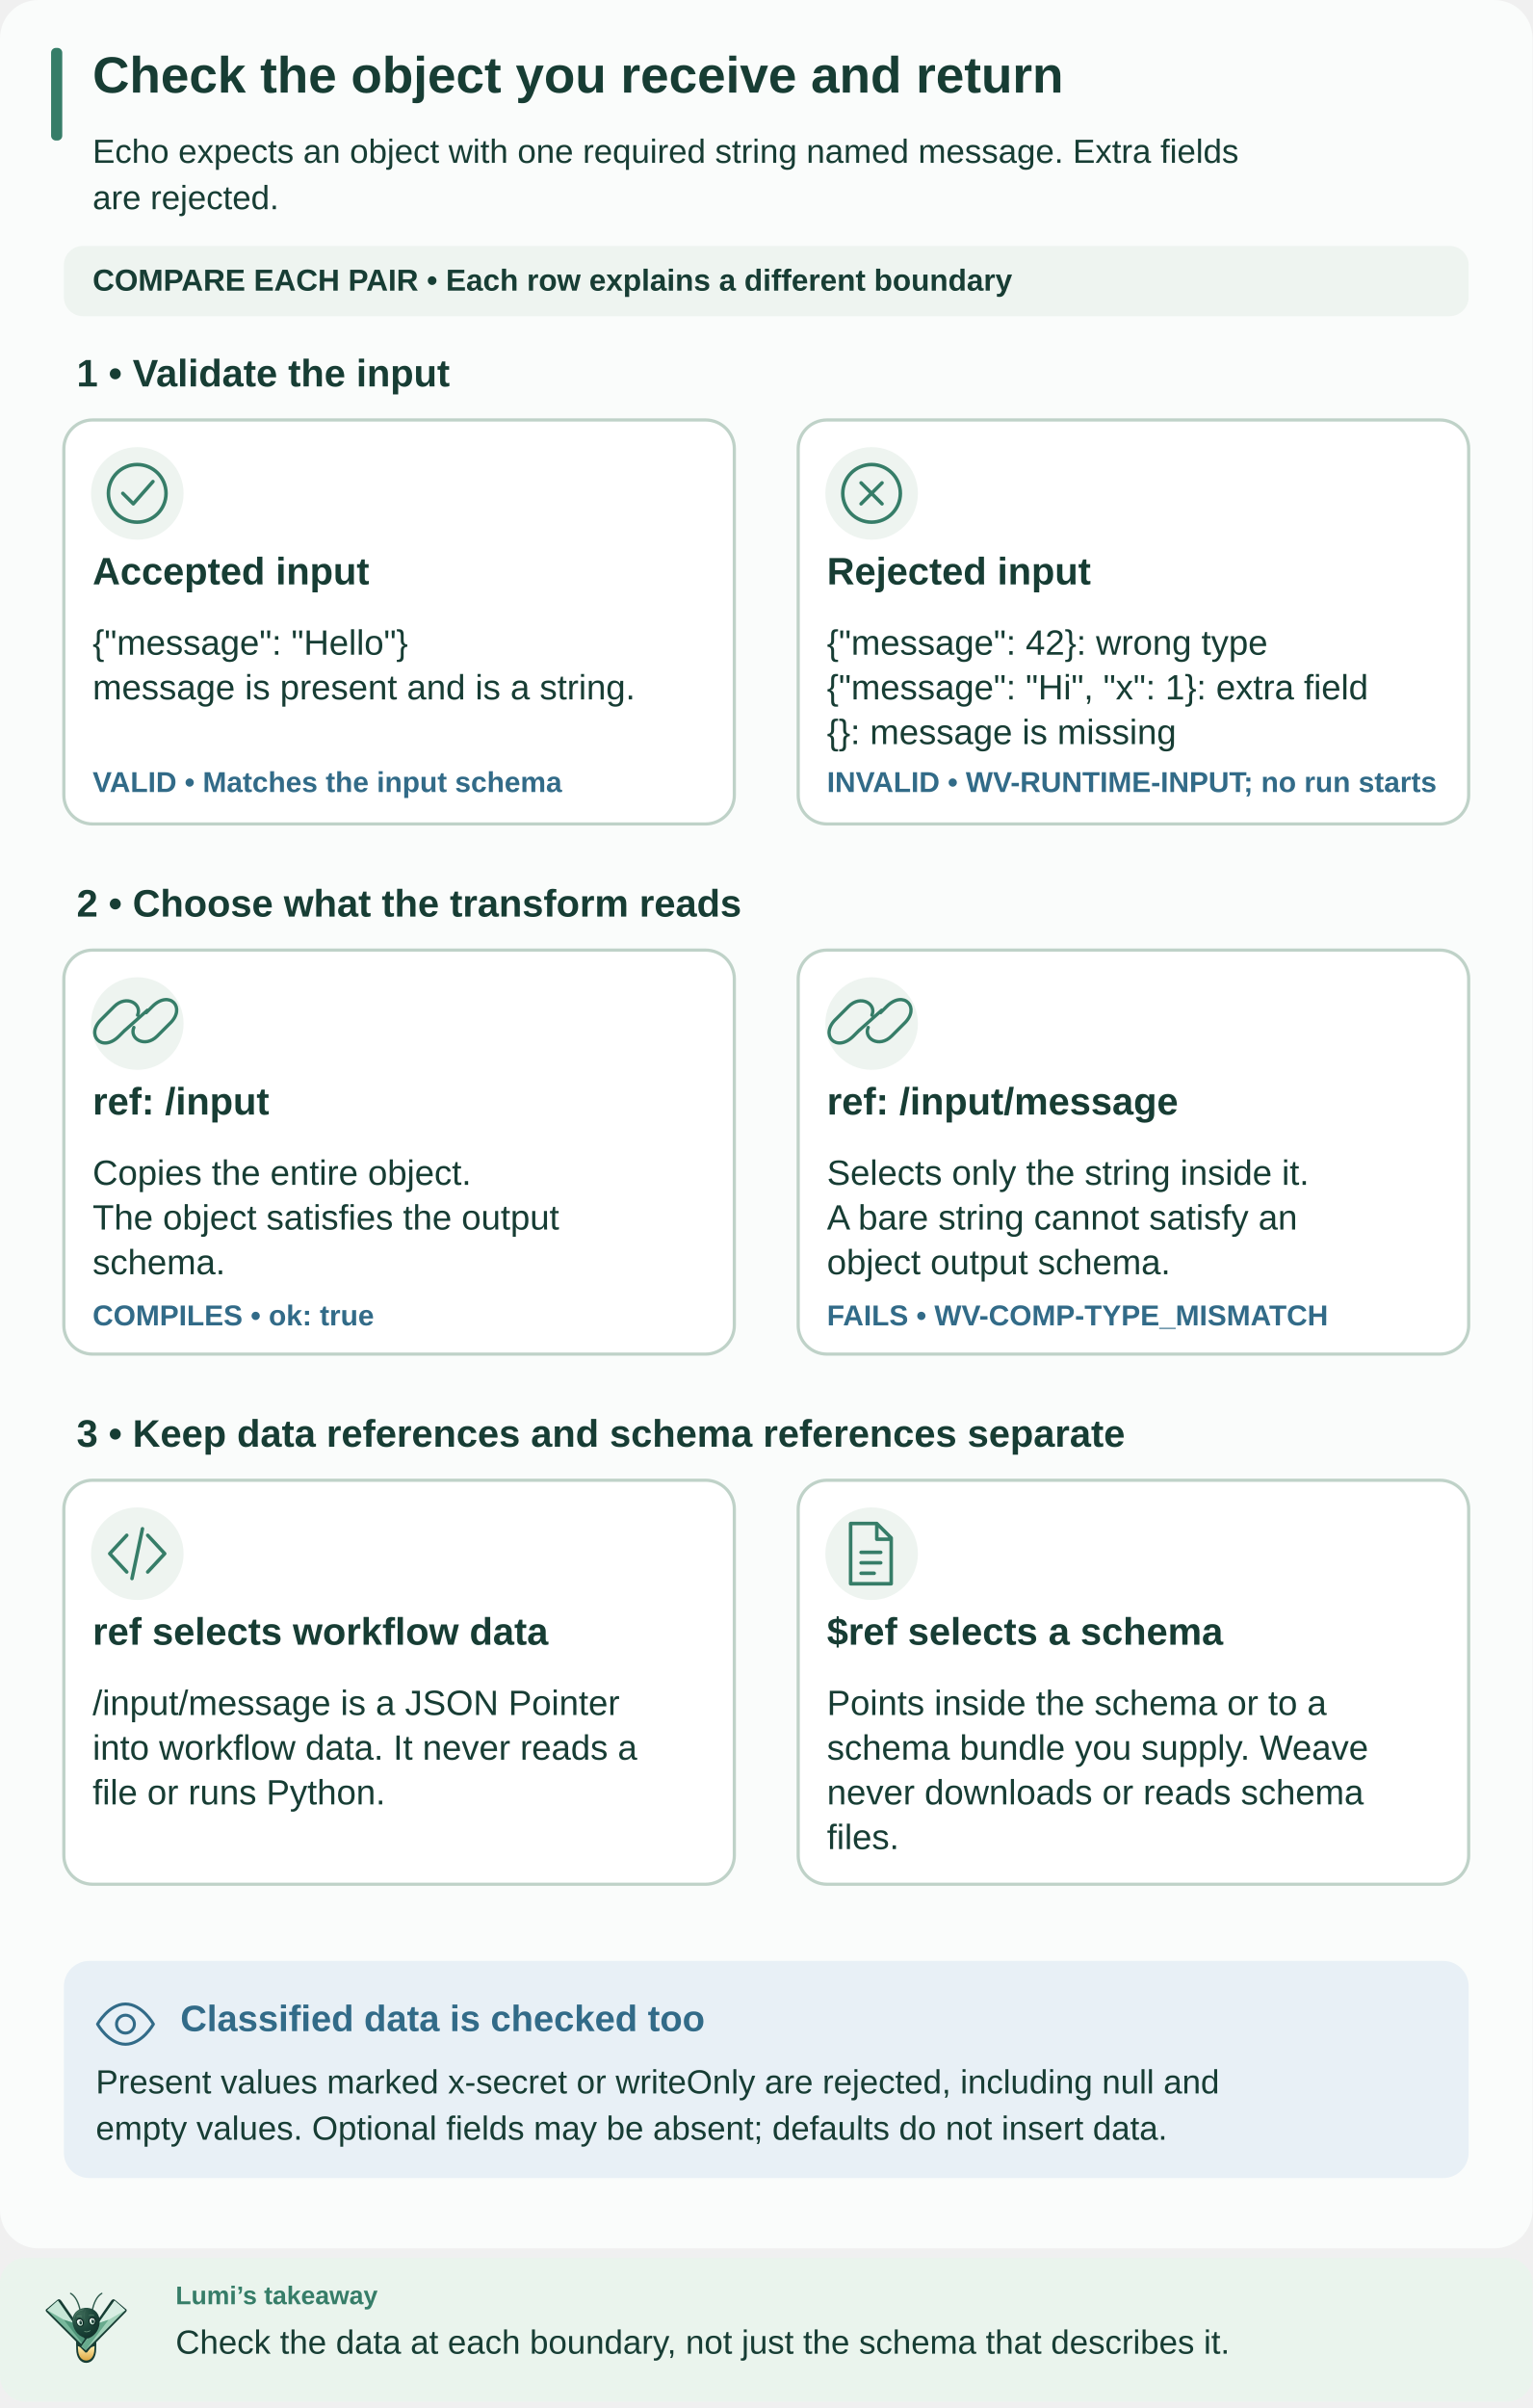
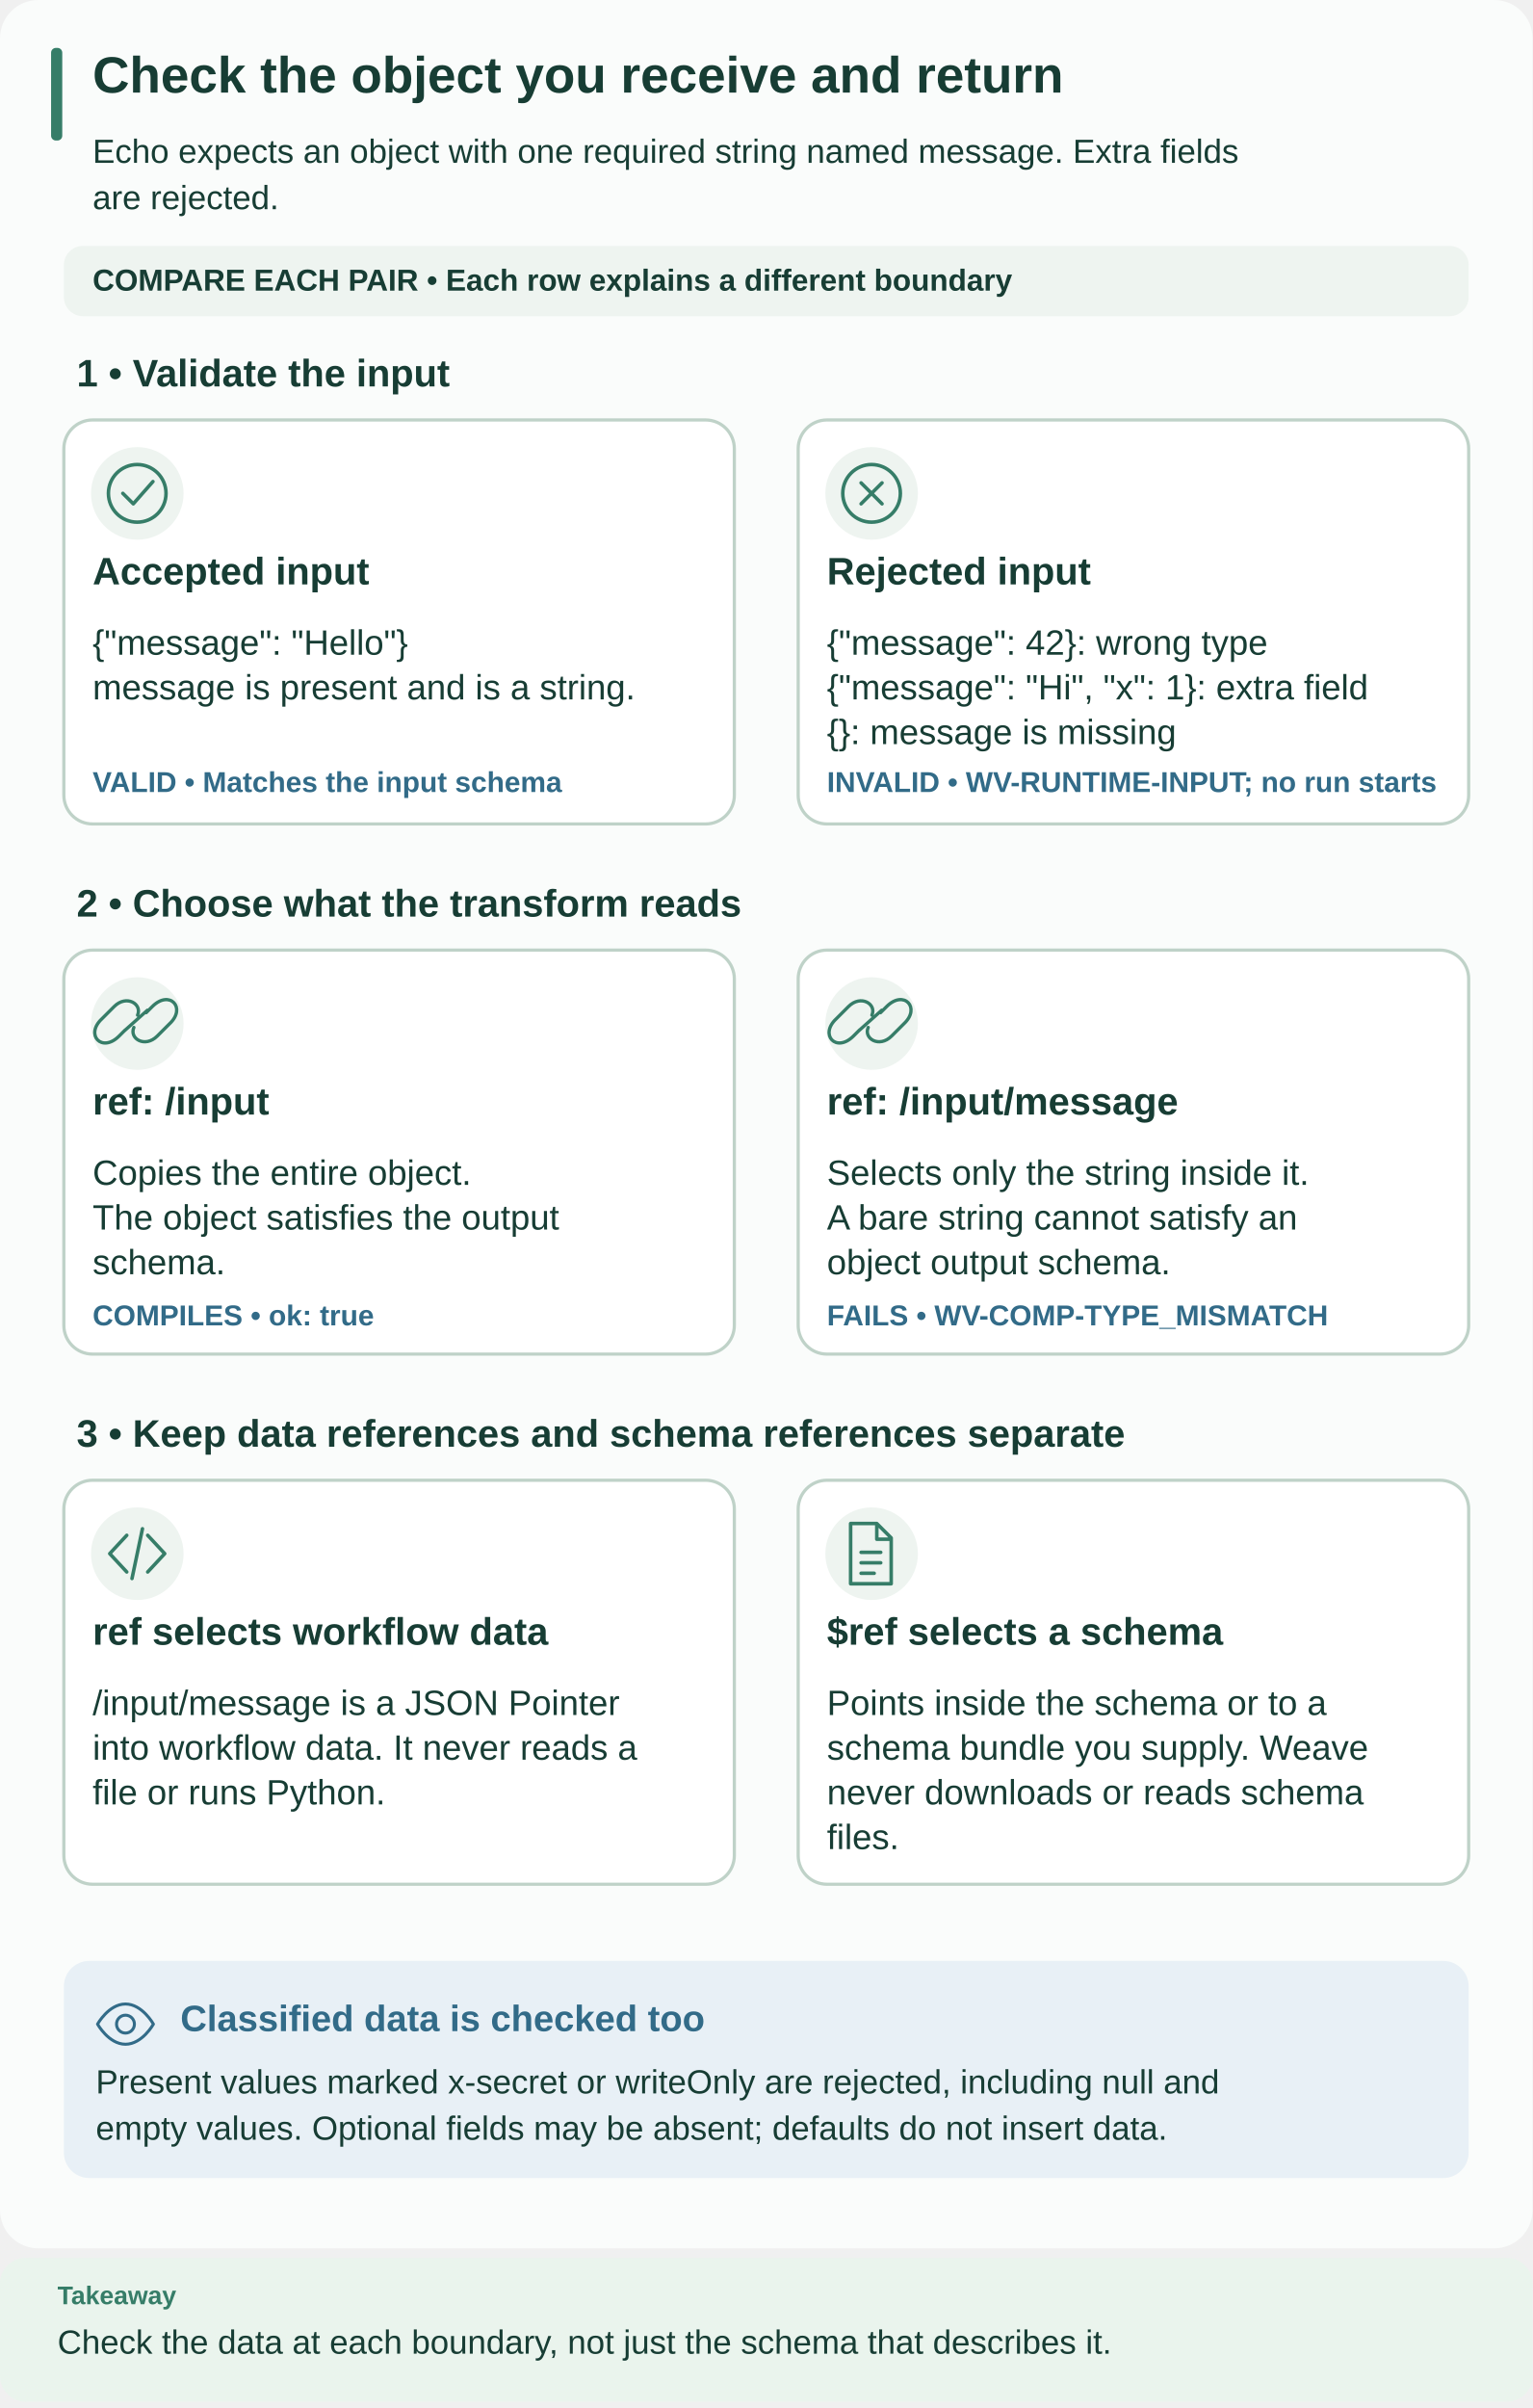
<svg xmlns="http://www.w3.org/2000/svg" width="960" height="1508" viewBox="0 0 960 1508" role="img" aria-labelledby="title desc">
  <defs>
    <marker id="arrow" viewBox="0 0 10 10" refX="9" refY="5" markerWidth="7" markerHeight="7" orient="auto">
      <path d="M0 0 10 5 0 10z" fill="#367D68" />
    </marker>
  </defs>
  <style>text{font-family:Arial,Helvetica,sans-serif}.edge{stroke:#367D68;stroke-width:3;fill:none;marker-end:url(#arrow)}</style>
  <rect width="960" height="1408" rx="24" fill="#FAFCFB" />
  <rect x="32" y="30" width="7" height="58" rx="3" fill="#367D68" />
  <text x="58" y="58" font-size="32" font-weight="700" fill="#173D34">Check the object you receive and return</text>
  <text x="58" y="102" font-size="21" font-weight="400" fill="#173D34">Echo expects an object with one required string named message. Extra fields</text>
  <text x="58" y="131" font-size="21" font-weight="400" fill="#173D34">are rejected.</text>
  <rect x="40" y="154" width="880" height="44" rx="12" fill="#EEF4F0" />
  <text x="58" y="182" font-size="19" font-weight="600" fill="#173D34">COMPARE EACH PAIR  •  Each row explains a different boundary</text>
  <text x="48" y="242" font-size="24" font-weight="700" fill="#173D34">1 • Validate the input</text>
  <rect x="40.0" y="263" width="420.0" height="253" rx="18" fill="white" stroke="#BFD2C8" stroke-width="2" />
  <circle cx="86.0" cy="309" r="29" fill="#EEF4F0" />
  <g transform="translate(63.0 286) scale(0.82)" stroke="#367D68" stroke-width="2.7" fill="none" stroke-linecap="round" stroke-linejoin="round">
    <circle cx="28" cy="28" r="22" />
    <path d="M17 28l8 8 15-17" />
  </g>
  <text x="58.0" y="366" font-size="24" font-weight="700" fill="#173D34">Accepted input</text>
  <text x="58.0" y="410" font-size="22" font-weight="400" fill="#173D34">{"message": "Hello"}</text>
  <text x="58.0" y="438" font-size="22" font-weight="400" fill="#173D34">message is present and is a string.</text>
  <text x="58.0" y="496" font-size="18" font-weight="600" fill="#326B88">VALID • Matches the input schema</text>
  <rect x="500.0" y="263" width="420.0" height="253" rx="18" fill="white" stroke="#BFD2C8" stroke-width="2" />
  <circle cx="546.0" cy="309" r="29" fill="#EEF4F0" />
  <g transform="translate(523.0 286) scale(0.82)" stroke="#367D68" stroke-width="2.7" fill="none" stroke-linecap="round" stroke-linejoin="round">
    <circle cx="28" cy="28" r="22" />
    <path d="M20 20l16 16M36 20 20 36" />
  </g>
  <text x="518.0" y="366" font-size="24" font-weight="700" fill="#173D34">Rejected input</text>
  <text x="518.0" y="410" font-size="22" font-weight="400" fill="#173D34">{"message": 42}: wrong type</text>
  <text x="518.0" y="438" font-size="22" font-weight="400" fill="#173D34">{"message": "Hi", "x": 1}: extra field</text>
  <text x="518.0" y="466" font-size="22" font-weight="400" fill="#173D34">{}: message is missing</text>
  <text x="518.0" y="496" font-size="18" font-weight="600" fill="#326B88">INVALID • WV-RUNTIME-INPUT; no run starts</text>
  <text x="48" y="574" font-size="24" font-weight="700" fill="#173D34">2 • Choose what the transform reads</text>
  <rect x="40.0" y="595" width="420.0" height="253" rx="18" fill="white" stroke="#BFD2C8" stroke-width="2" />
  <circle cx="86.0" cy="641" r="29" fill="#EEF4F0" />
  <g transform="translate(63.0 618) scale(0.82)" stroke="#367D68" stroke-width="2.7" fill="none" stroke-linecap="round" stroke-linejoin="round">
    <path d="m19 35-5 5c-14 14-28-1-14-14l10-10c10-10 23-2 19 7 M36 21l5-5c14-14 28 1 14 14L45 40c-10 10-23 2-19-7 M18 36l19-17" transform="translate(1 0) scale(.94)" />
  </g>
  <text x="58.0" y="698" font-size="24" font-weight="700" fill="#173D34">ref: /input</text>
  <text x="58.0" y="742" font-size="22" font-weight="400" fill="#173D34">Copies the entire object.</text>
  <text x="58.0" y="770" font-size="22" font-weight="400" fill="#173D34">The object satisfies the output</text>
  <text x="58.0" y="798" font-size="22" font-weight="400" fill="#173D34">schema.</text>
  <text x="58.0" y="830" font-size="18" font-weight="600" fill="#326B88">COMPILES • ok: true</text>
  <rect x="500.0" y="595" width="420.0" height="253" rx="18" fill="white" stroke="#BFD2C8" stroke-width="2" />
  <circle cx="546.0" cy="641" r="29" fill="#EEF4F0" />
  <g transform="translate(523.0 618) scale(0.82)" stroke="#367D68" stroke-width="2.7" fill="none" stroke-linecap="round" stroke-linejoin="round">
    <path d="m19 35-5 5c-14 14-28-1-14-14l10-10c10-10 23-2 19 7 M36 21l5-5c14-14 28 1 14 14L45 40c-10 10-23 2-19-7 M18 36l19-17" transform="translate(1 0) scale(.94)" />
  </g>
  <text x="518.0" y="698" font-size="24" font-weight="700" fill="#173D34">ref: /input/message</text>
  <text x="518.0" y="742" font-size="22" font-weight="400" fill="#173D34">Selects only the string inside it.</text>
  <text x="518.0" y="770" font-size="22" font-weight="400" fill="#173D34">A bare string cannot satisfy an</text>
  <text x="518.0" y="798" font-size="22" font-weight="400" fill="#173D34">object output schema.</text>
  <text x="518.0" y="830" font-size="18" font-weight="600" fill="#326B88">FAILS • WV-COMP-TYPE_MISMATCH</text>
  <text x="48" y="906" font-size="24" font-weight="700" fill="#173D34">3 • Keep data references and schema references separate</text>
  <rect x="40.0" y="927" width="420.0" height="253" rx="18" fill="white" stroke="#BFD2C8" stroke-width="2" />
  <circle cx="86.0" cy="973" r="29" fill="#EEF4F0" />
  <g transform="translate(63.0 950) scale(0.82)" stroke="#367D68" stroke-width="2.7" fill="none" stroke-linecap="round" stroke-linejoin="round">
    <path d="m20 14-13 14 13 14 M36 14l13 14-13 14 M32 9l-8 38" />
  </g>
  <text x="58.0" y="1030" font-size="24" font-weight="700" fill="#173D34">ref selects workflow data</text>
  <text x="58.0" y="1074" font-size="22" font-weight="400" fill="#173D34">/input/message is a JSON Pointer</text>
  <text x="58.0" y="1102" font-size="22" font-weight="400" fill="#173D34">into workflow data. It never reads a</text>
  <text x="58.0" y="1130" font-size="22" font-weight="400" fill="#173D34">file or runs Python.</text>
  <rect x="500.0" y="927" width="420.0" height="253" rx="18" fill="white" stroke="#BFD2C8" stroke-width="2" />
  <circle cx="546.0" cy="973" r="29" fill="#EEF4F0" />
  <g transform="translate(523.0 950) scale(0.82)" stroke="#367D68" stroke-width="2.7" fill="none" stroke-linecap="round" stroke-linejoin="round">
    <path d="M12 5h20l11 11v35H12z M32 5v12h11 M20 27h15 M20 35h15 M20 43h10" />
  </g>
  <text x="518.0" y="1030" font-size="24" font-weight="700" fill="#173D34">$ref selects a schema</text>
  <text x="518.0" y="1074" font-size="22" font-weight="400" fill="#173D34">Points inside the schema or to a</text>
  <text x="518.0" y="1102" font-size="22" font-weight="400" fill="#173D34">schema bundle you supply. Weave</text>
  <text x="518.0" y="1130" font-size="22" font-weight="400" fill="#173D34">never downloads or reads schema</text>
  <text x="518.0" y="1158" font-size="22" font-weight="400" fill="#173D34">files.</text>
  <rect x="40" y="1228" width="880" height="136" rx="16" fill="#E8F0F6" />
  <g transform="translate(59 1248) scale(0.7)" stroke="#326B88" stroke-width="2.7" fill="none" stroke-linecap="round" stroke-linejoin="round">
    <path d="M3 28s10-18 25-18 25 18 25 18-10 18-25 18S3 28 3 28z" />
    <circle cx="28" cy="28" r="8" />
  </g>
  <text x="113" y="1272" font-size="23" font-weight="700" fill="#326B88">Classified data is checked too</text>
  <text x="60" y="1311" font-size="21" font-weight="400" fill="#173D34">Present values marked x-secret or writeOnly are rejected, including null and</text>
  <text x="60" y="1340" font-size="21" font-weight="400" fill="#173D34">empty values. Optional fields may be absent; defaults do not insert data.</text>
-   <g id="lumi-takeaway">
+   <g id="takeaway">
    <rect x="0" y="1414" width="960" height="90" rx="16" fill="#EAF4ED" />
-     <g transform="translate(22 1425) scale(.25)">
-       <defs>
-         <radialGradient id="lumi-face" cx=".3" cy=".2" r=".9">
-           <stop stop-color="#3C6957" />
-           <stop offset=".55" stop-color="#1C463A" />
-           <stop offset="1" stop-color="#102E28" />
-         </radialGradient>
-         <linearGradient id="lumi-eye" x1="0" y1="0" x2="0" y2="1">
-           <stop stop-color="#FFFFFF" />
-           <stop offset="1" stop-color="#B8DCC8" />
-         </linearGradient>
-         <linearGradient id="lumi-lantern" x1="0" y1="0" x2="0" y2="1">
-           <stop stop-color="#FFEDAD" />
-           <stop offset="1" stop-color="#DDA743" />
-         </linearGradient>
-       </defs>
-       <g stroke-linecap="round" stroke-linejoin="round">
-         <path d="M113 89C109 67 100 51 89 45M143 89C147 67 156 51 167 45" fill="none" stroke="#315C4E" stroke-width="3.5" />
-         <path d="M102 134Q128 122 154 134L153 184C153 206 142 219 128 219C114 219 103 206 103 184Z" fill="#173D34" />
-         <path d="M107 177Q128 185 149 177L148 191C146 205 138 213 128 213C118 213 110 205 108 191Z" fill="url(#lumi-lantern)" />
-         <path d="M30 83L56 61Q61 57 66 64L142 174L130 193L28 91Q24 86 30 83Z" fill="#173D34" />
-         <path d="M57 63L135 175L129 185L30 87Z" fill="#78B89C" />
-         <path d="M57 63L96 119L72 111L30 87Z" fill="#C7E6D7" />
-         <path d="M72 111L96 119L135 175L129 185Z" fill="#4F9479" />
-         <path d="M226 83L200 61Q195 57 190 64L111 178L127 194L228 91Q232 86 226 83Z" fill="#173D34" />
-         <path d="M199 63L116 178L127 187L226 87Z" fill="#A1D1B9" />
-         <path d="M199 63L160 119L184 111L226 87Z" fill="#D8EEE3" />
-         <path d="M184 111L160 119L116 178L127 187Z" fill="#68AA8D" />
-         <g transform="rotate(-5 128 120)">
-           <path d="M94 115C93 95 108 81 128 81C148 81 163 95 162 115       C162 135 150 152 130 158C109 155 95 138 94 115Z" fill="url(#lumi-face)" />
-           <path d="M98 111C98 96 110 86 124 85" fill="none" stroke="#83AF94" stroke-width="1.2" opacity=".5" />
-           <path d="M128 87C124 99 124 106 126 112" fill="none" stroke="#58856B" stroke-width="1" opacity=".4" />
-           <path d="M103 114C104 106 111 103 117 107C124 111 124 120 119 126       C111 131 104 124 103 114Z" fill="#0C2923" />
-           <path d="M105 114C106 109 111 107 116 110C120 113 121 120 117 124       C111 127 106 122 105 114Z" fill="url(#lumi-eye)" />
-           <ellipse cx="114.5" cy="116.5" rx="3.3" ry="5.4" fill="#173D34" />
-           <circle cx="115.5" cy="113.5" r="1.4" fill="#FFFFFF" />
-           <path d="M135 112C138 105 145 103 151 108C156 114 153 124 147 127       C139 129 133 120 135 112Z" fill="#0C2923" />
-           <path d="M137 113C139 108 144 107 148 110C152 114 150 121 146 124       C140 126 136 120 137 113Z" fill="url(#lumi-eye)" />
-           <ellipse cx="145" cy="116" rx="3.3" ry="5.4" fill="#173D34" />
-           <circle cx="146" cy="113" r="1.4" fill="#FFFFFF" />
-           <path d="M106 101Q112 98 118 102M137 101Q143 98 149 102" fill="none" stroke="#6C997E" stroke-width="1.8" opacity=".65" />
-           <path d="M122 140Q129 143 136 139" fill="none" stroke="#84B295" stroke-width="1.5" />
-         </g>
-       </g>
-     </g>
-     <text x="110" y="1443" style="font-family:Arial,Helvetica,sans-serif;font-size:16px;font-weight:700;fill:#367D68">Lumi’s takeaway</text>
-     <text x="110" y="1474" style="font-family:Arial,Helvetica,sans-serif;font-size:21px;fill:#173D34">Check the data at each boundary, not just the schema that describes it.</text>
+     <text x="36" y="1443" style="font-family:Arial,Helvetica,sans-serif;font-size:16px;font-weight:700;fill:#367D68">Takeaway</text>
+     <text x="36" y="1474" style="font-family:Arial,Helvetica,sans-serif;font-size:21px;fill:#173D34">Check the data at each boundary, not just the schema that describes it.</text>
  </g>
</svg>
